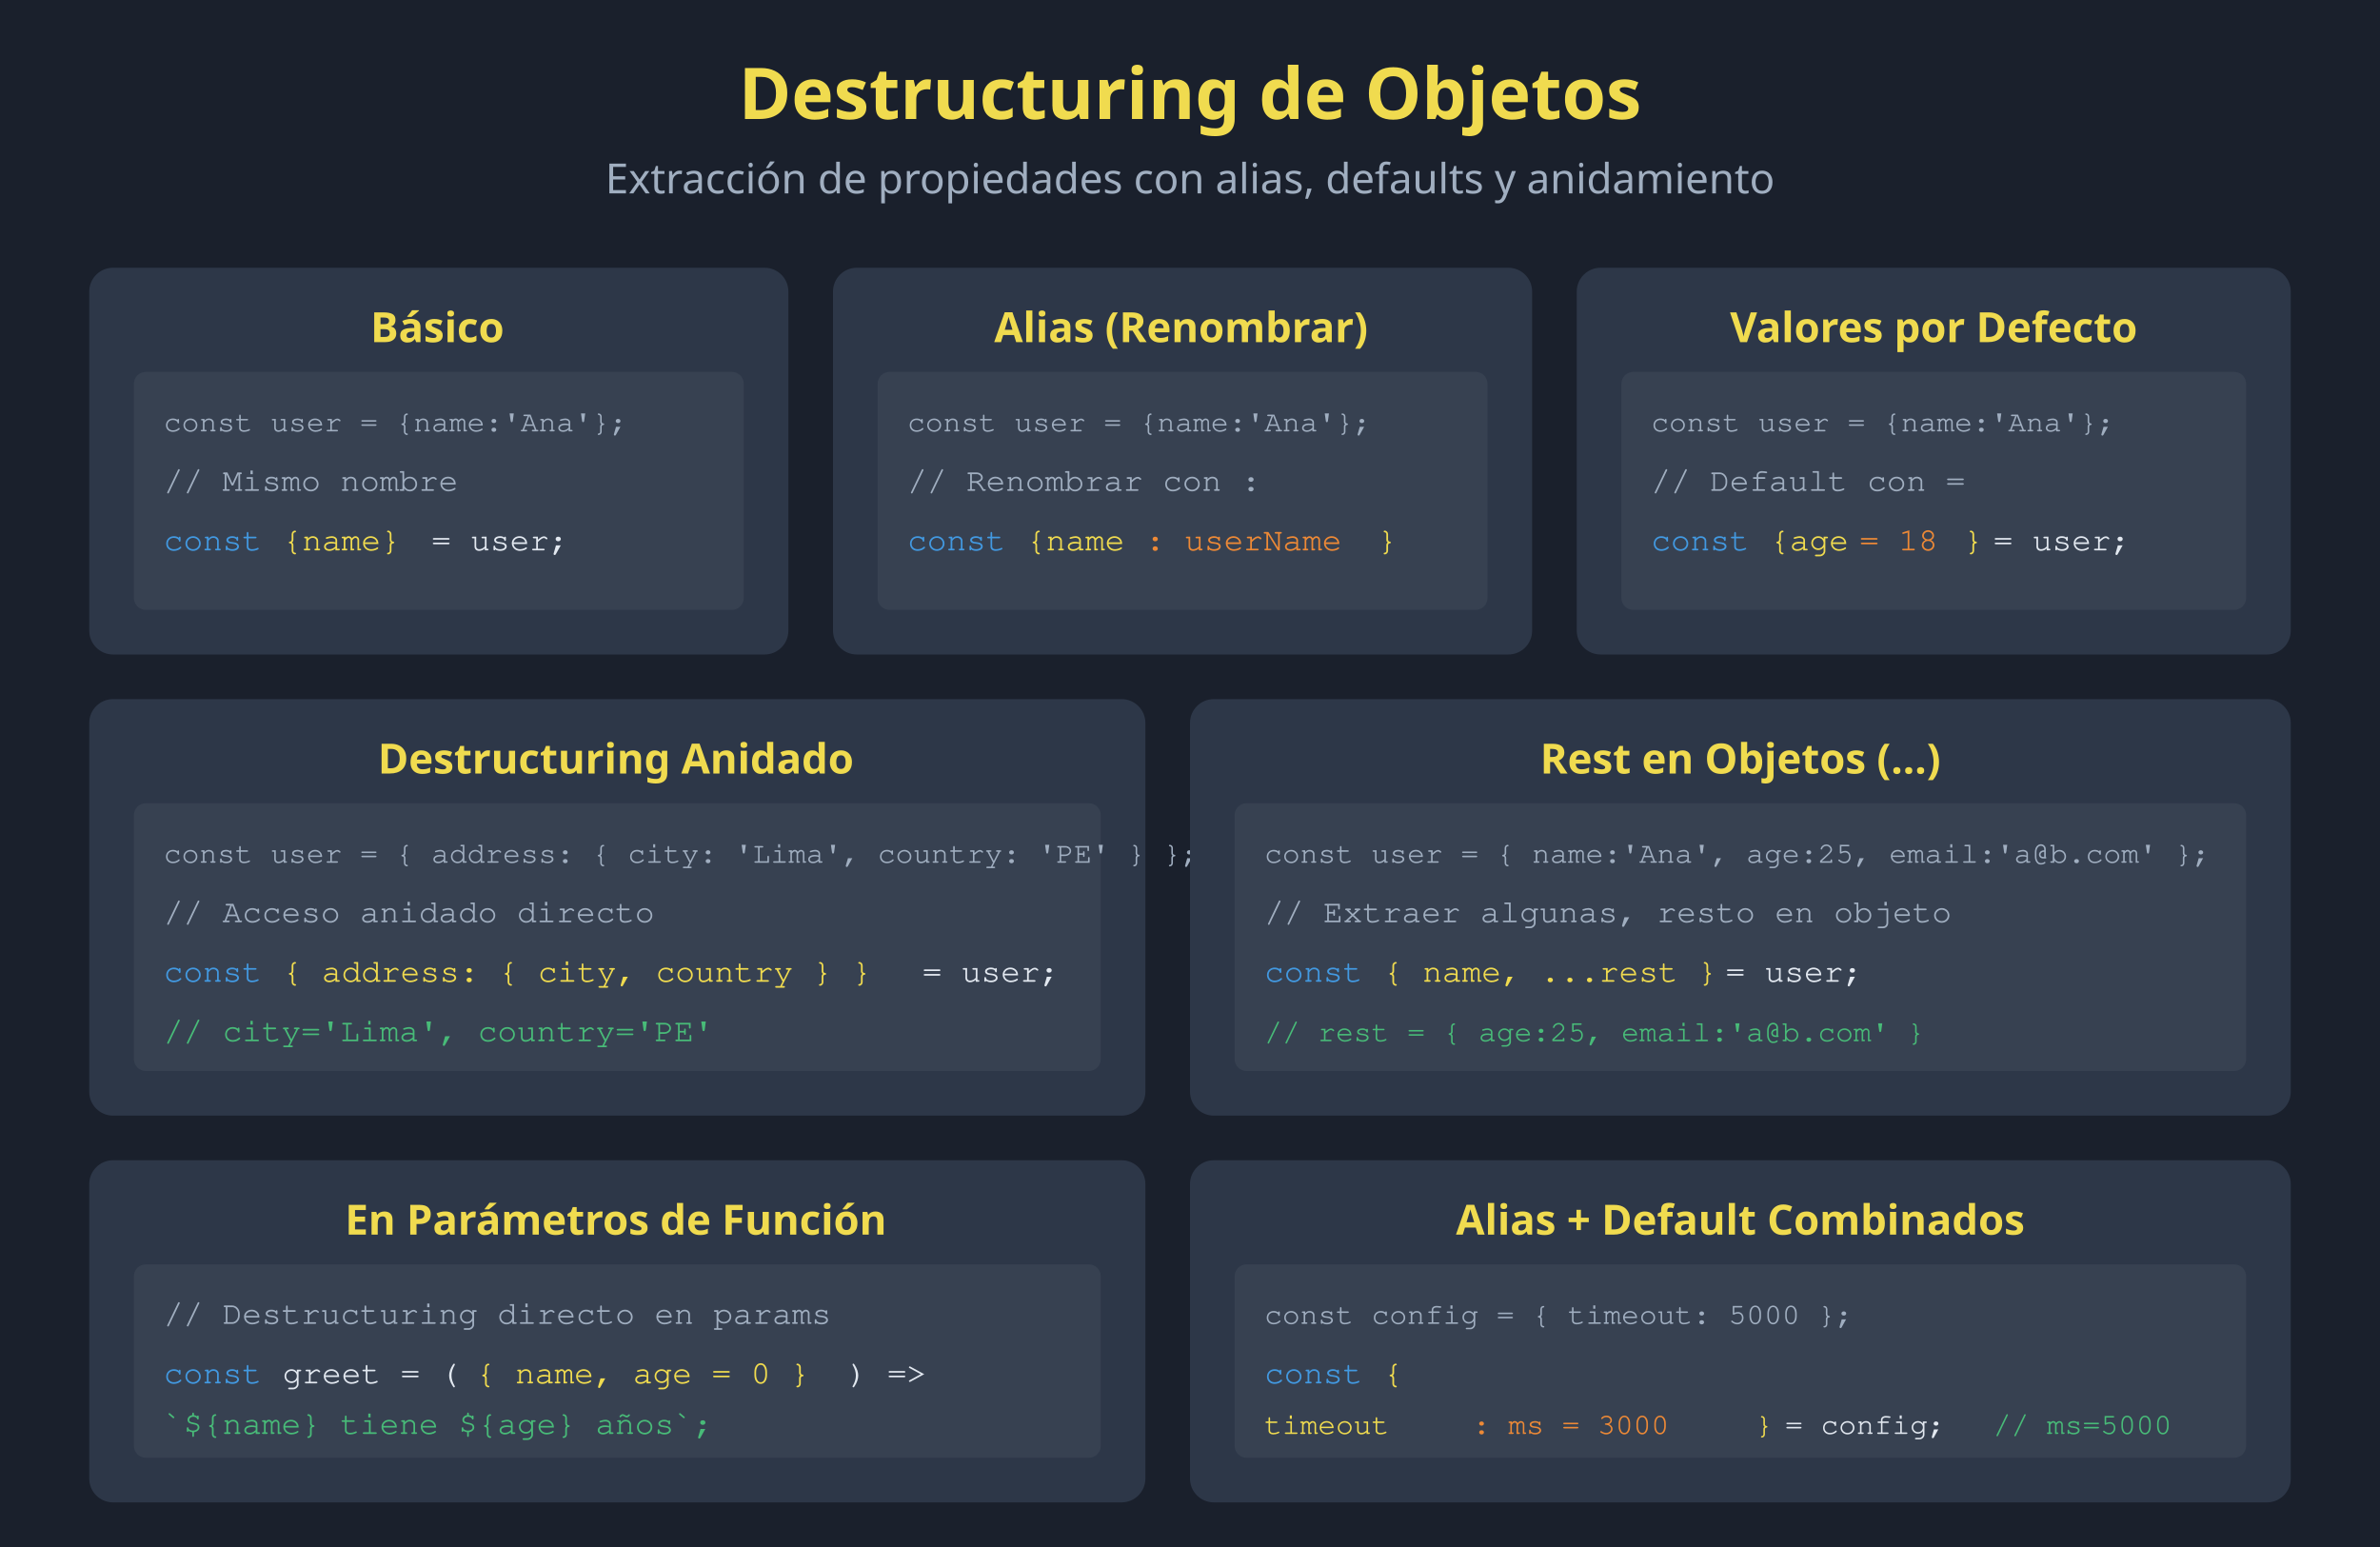
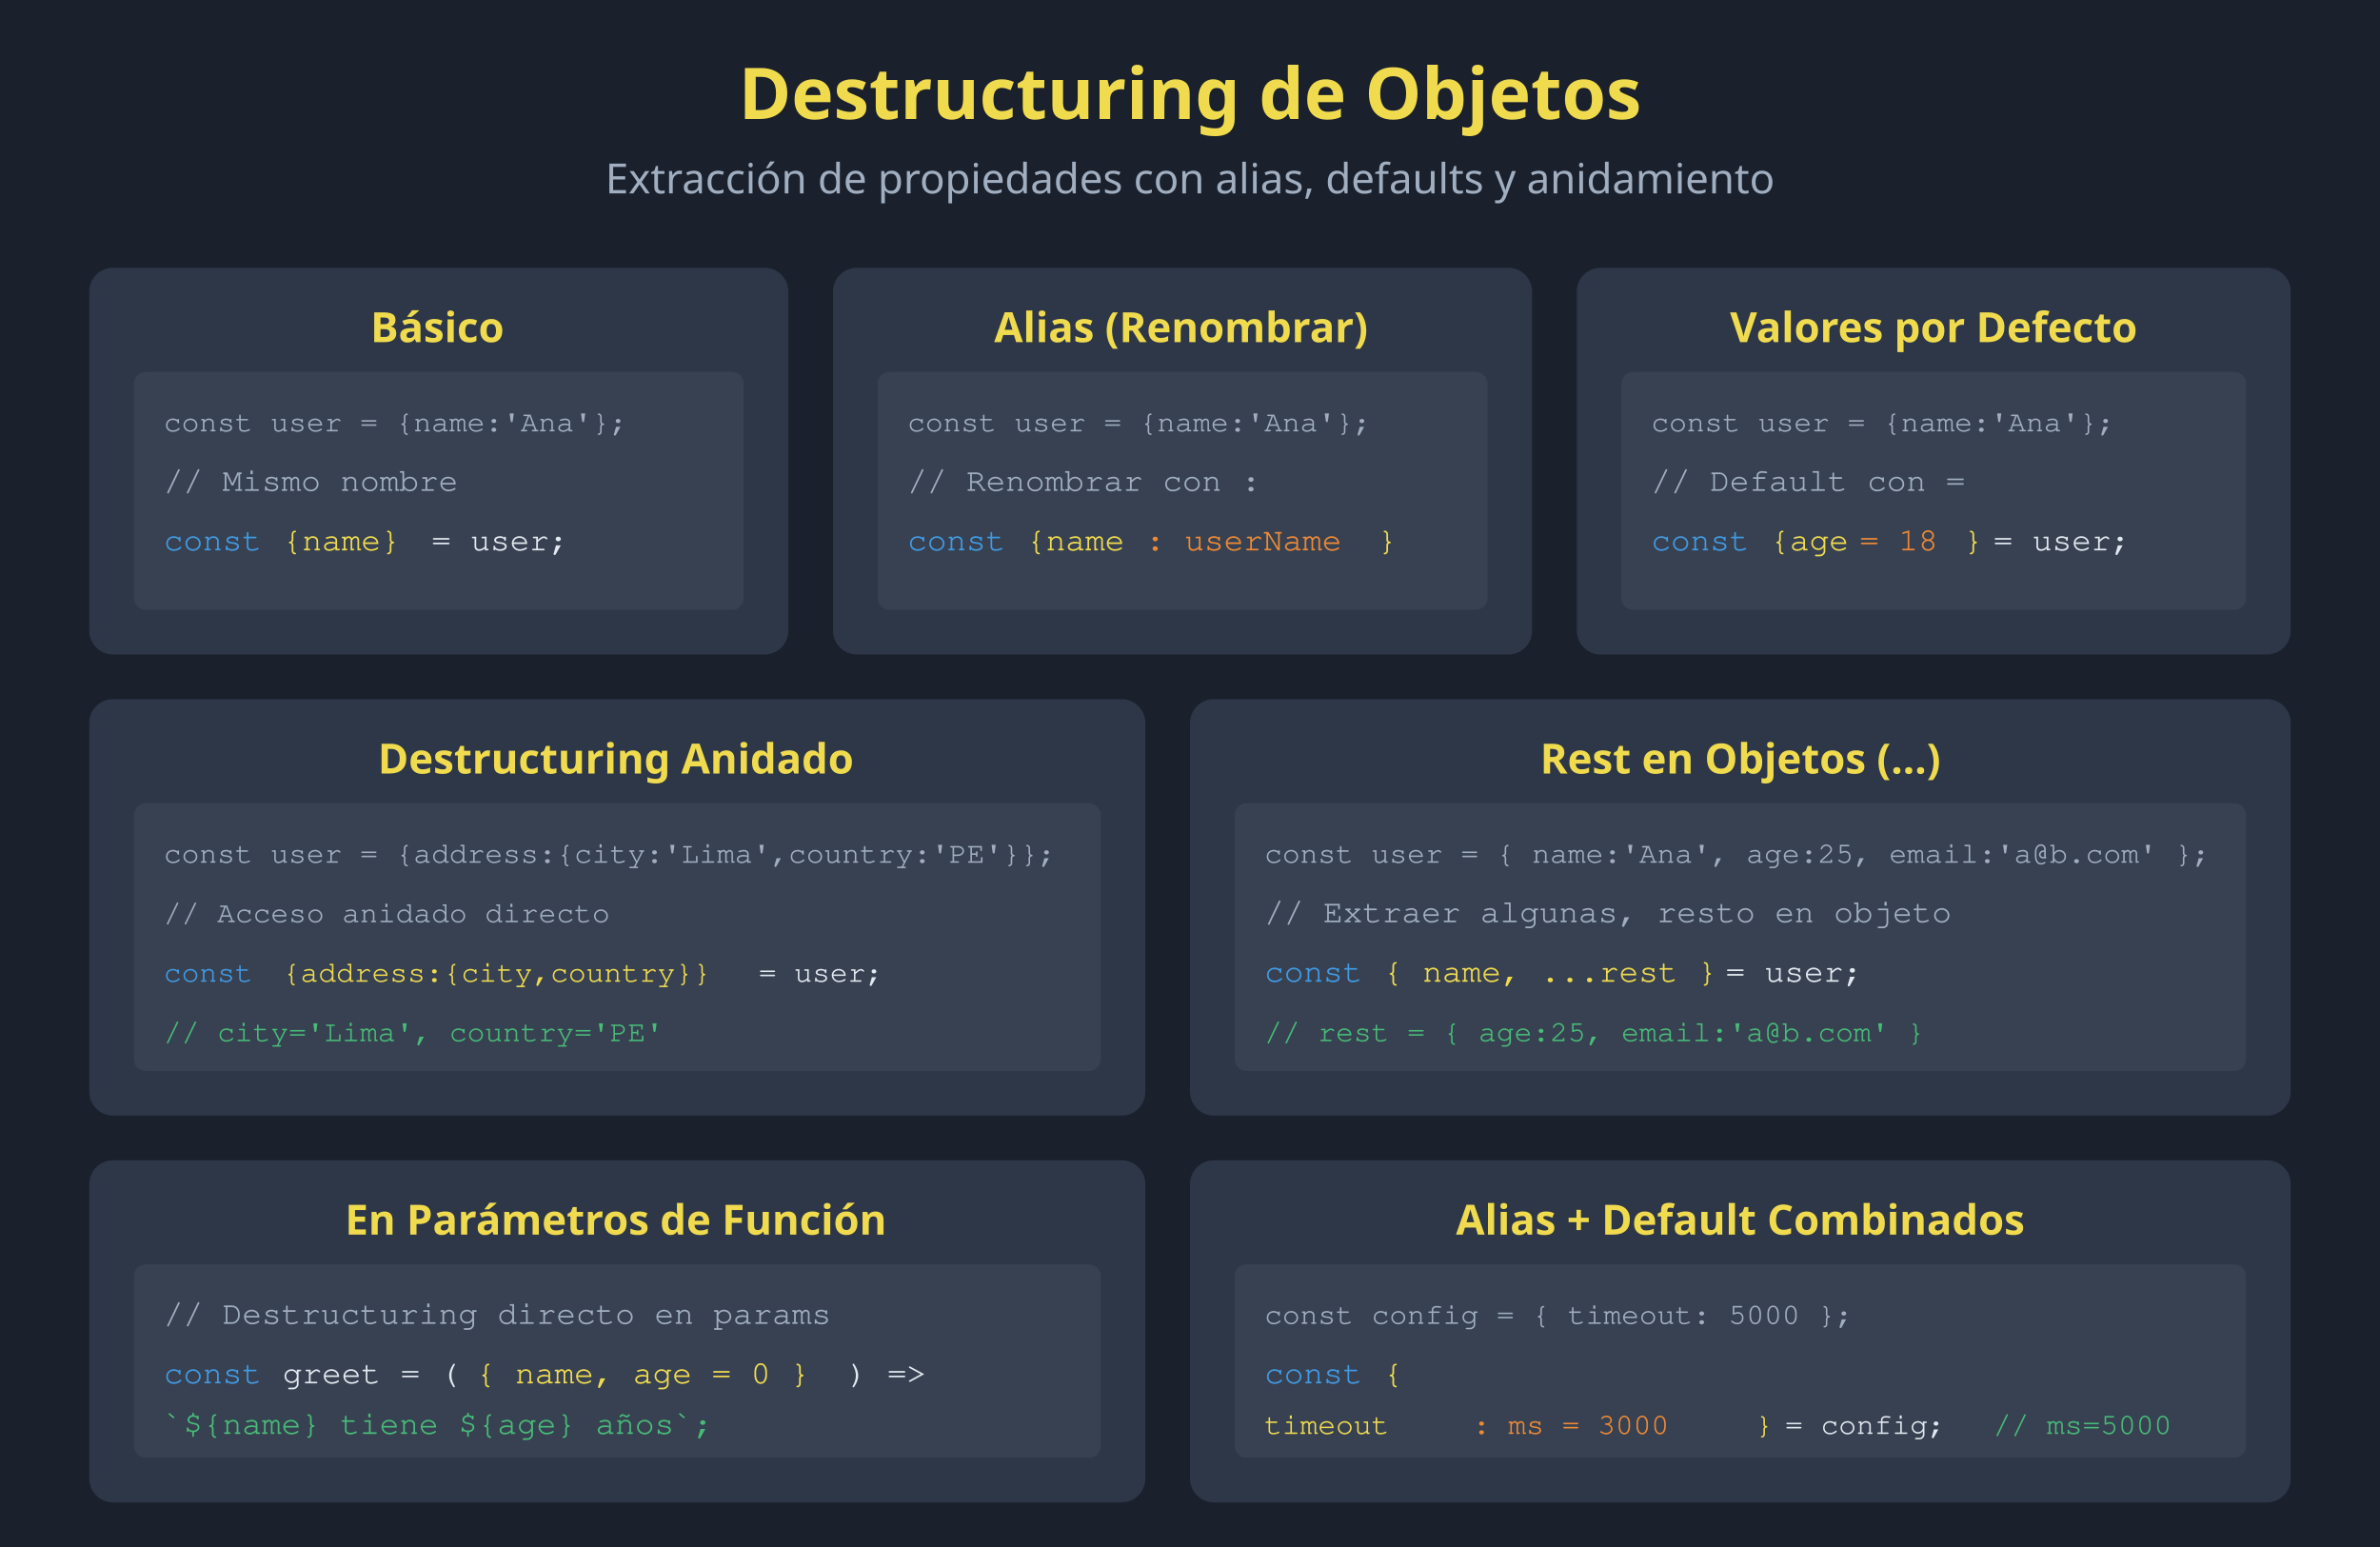
<svg xmlns="http://www.w3.org/2000/svg" viewBox="0 0 800 520">
  <rect width="800" height="520" fill="#1a202c" />
  <text x="400" y="40" font-family="system-ui, sans-serif" font-size="24" font-weight="bold" fill="#f0db4f" text-anchor="middle">
    Destructuring de Objetos
  </text>
  <text x="400" y="65" font-family="system-ui, sans-serif" font-size="14" fill="#a0aec0" text-anchor="middle">
    Extracción de propiedades con alias, defaults y anidamiento
  </text>
  <rect x="30" y="90" width="235" height="130" fill="#2d3748" rx="8" />
  <text x="147" y="115" font-family="system-ui, sans-serif" font-size="14" font-weight="bold" fill="#f0db4f" text-anchor="middle">Básico</text>
  <rect x="45" y="125" width="205" height="80" fill="#374151" rx="4" />
  <text x="55" y="145" font-family="Courier, monospace" font-size="10" fill="#a0aec0">const user = {name:'Ana'};</text>
  <text x="55" y="165" font-family="Courier, monospace" font-size="11" fill="#a0aec0">// Mismo nombre</text>
  <text x="55" y="185" font-family="Courier, monospace" font-size="11" fill="#4299e1">const</text>
  <text x="95" y="185" font-family="Courier, monospace" font-size="11" fill="#f0db4f">{name}</text>
  <text x="145" y="185" font-family="Courier, monospace" font-size="11" fill="#e2e8f0">= user;</text>
  <rect x="280" y="90" width="235" height="130" fill="#2d3748" rx="8" />
  <text x="397" y="115" font-family="system-ui, sans-serif" font-size="14" font-weight="bold" fill="#f0db4f" text-anchor="middle">Alias (Renombrar)</text>
  <rect x="295" y="125" width="205" height="80" fill="#374151" rx="4" />
  <text x="305" y="145" font-family="Courier, monospace" font-size="10" fill="#a0aec0">const user = {name:'Ana'};</text>
  <text x="305" y="165" font-family="Courier, monospace" font-size="11" fill="#a0aec0">// Renombrar con :</text>
  <text x="305" y="185" font-family="Courier, monospace" font-size="11" fill="#4299e1">const</text>
  <text x="345" y="185" font-family="Courier, monospace" font-size="11" fill="#f0db4f">{name</text>
  <text x="385" y="185" font-family="Courier, monospace" font-size="11" fill="#ed8936">: userName</text>
  <text x="463" y="185" font-family="Courier, monospace" font-size="11" fill="#f0db4f">}</text>
  <rect x="530" y="90" width="240" height="130" fill="#2d3748" rx="8" />
  <text x="650" y="115" font-family="system-ui, sans-serif" font-size="14" font-weight="bold" fill="#f0db4f" text-anchor="middle">Valores por Defecto</text>
  <rect x="545" y="125" width="210" height="80" fill="#374151" rx="4" />
  <text x="555" y="145" font-family="Courier, monospace" font-size="10" fill="#a0aec0">const user = {name:'Ana'};</text>
  <text x="555" y="165" font-family="Courier, monospace" font-size="11" fill="#a0aec0">// Default con =</text>
  <text x="555" y="185" font-family="Courier, monospace" font-size="11" fill="#4299e1">const</text>
  <text x="595" y="185" font-family="Courier, monospace" font-size="11" fill="#f0db4f">{age</text>
  <text x="625" y="185" font-family="Courier, monospace" font-size="11" fill="#ed8936">= 18</text>
  <text x="660" y="185" font-family="Courier, monospace" font-size="11" fill="#f0db4f">}</text>
  <text x="670" y="185" font-family="Courier, monospace" font-size="11" fill="#e2e8f0">= user;</text>
  <rect x="30" y="235" width="355" height="140" fill="#2d3748" rx="8" />
  <text x="207" y="260" font-family="system-ui, sans-serif" font-size="14" font-weight="bold" fill="#f0db4f" text-anchor="middle">Destructuring Anidado</text>
  <rect x="45" y="270" width="325" height="90" fill="#374151" rx="4" />
-   <text x="55" y="290" font-family="Courier, monospace" font-size="10" fill="#a0aec0">const user = { address: { city: 'Lima', country: 'PE' } };</text>
-   <text x="55" y="310" font-family="Courier, monospace" font-size="11" fill="#a0aec0">// Acceso anidado directo</text>
-   <text x="55" y="330" font-family="Courier, monospace" font-size="11" fill="#4299e1">const</text>
-   <text x="95" y="330" font-family="Courier, monospace" font-size="11" fill="#f0db4f">{ address: { city, country } }</text>
-   <text x="310" y="330" font-family="Courier, monospace" font-size="11" fill="#e2e8f0">= user;</text>
-   <text x="55" y="350" font-family="Courier, monospace" font-size="11" fill="#48bb78">// city='Lima', country='PE'</text>
+   <text x="55" y="290" font-family="Courier, monospace" font-size="10" fill="#a0aec0">const user = {address:{city:'Lima',country:'PE'}};</text>
+   <text x="55" y="310" font-family="Courier, monospace" font-size="10" fill="#a0aec0">// Acceso anidado directo</text>
+   <text x="55" y="330" font-family="Courier, monospace" font-size="10" fill="#4299e1">const</text>
+   <text x="95" y="330" font-family="Courier, monospace" font-size="10" fill="#f0db4f">{address:{city,country}}</text>
+   <text x="255" y="330" font-family="Courier, monospace" font-size="10" fill="#e2e8f0">= user;</text>
+   <text x="55" y="350" font-family="Courier, monospace" font-size="10" fill="#48bb78">// city='Lima', country='PE'</text>
  <rect x="400" y="235" width="370" height="140" fill="#2d3748" rx="8" />
  <text x="585" y="260" font-family="system-ui, sans-serif" font-size="14" font-weight="bold" fill="#f0db4f" text-anchor="middle">Rest en Objetos (...)</text>
  <rect x="415" y="270" width="340" height="90" fill="#374151" rx="4" />
  <text x="425" y="290" font-family="Courier, monospace" font-size="10" fill="#a0aec0">const user = { name:'Ana', age:25, email:'a@b.com' };</text>
  <text x="425" y="310" font-family="Courier, monospace" font-size="11" fill="#a0aec0">// Extraer algunas, resto en objeto</text>
  <text x="425" y="330" font-family="Courier, monospace" font-size="11" fill="#4299e1">const</text>
  <text x="465" y="330" font-family="Courier, monospace" font-size="11" fill="#f0db4f">{ name, ...rest }</text>
  <text x="580" y="330" font-family="Courier, monospace" font-size="11" fill="#e2e8f0">= user;</text>
  <text x="425" y="350" font-family="Courier, monospace" font-size="10" fill="#48bb78">// rest = { age:25, email:'a@b.com' }</text>
  <rect x="30" y="390" width="355" height="115" fill="#2d3748" rx="8" />
  <text x="207" y="415" font-family="system-ui, sans-serif" font-size="14" font-weight="bold" fill="#f0db4f" text-anchor="middle">En Parámetros de Función</text>
  <rect x="45" y="425" width="325" height="65" fill="#374151" rx="4" />
  <text x="55" y="445" font-family="Courier, monospace" font-size="11" fill="#a0aec0">// Destructuring directo en params</text>
  <text x="55" y="465" font-family="Courier, monospace" font-size="11" fill="#4299e1">const</text>
  <text x="95" y="465" font-family="Courier, monospace" font-size="11" fill="#e2e8f0">greet = (</text>
  <text x="160" y="465" font-family="Courier, monospace" font-size="11" fill="#f0db4f">{ name, age = 0 }</text>
  <text x="285" y="465" font-family="Courier, monospace" font-size="11" fill="#e2e8f0">) =&gt;</text>
  <text x="55" y="482" font-family="Courier, monospace" font-size="11" fill="#48bb78">  `${name} tiene ${age} años`;</text>
  <rect x="400" y="390" width="370" height="115" fill="#2d3748" rx="8" />
  <text x="585" y="415" font-family="system-ui, sans-serif" font-size="14" font-weight="bold" fill="#f0db4f" text-anchor="middle">Alias + Default Combinados</text>
  <rect x="415" y="425" width="340" height="65" fill="#374151" rx="4" />
  <text x="425" y="445" font-family="Courier, monospace" font-size="10" fill="#a0aec0">const config = { timeout: 5000 };</text>
  <text x="425" y="465" font-family="Courier, monospace" font-size="11" fill="#4299e1">const</text>
  <text x="465" y="465" font-family="Courier, monospace" font-size="11" fill="#f0db4f">{</text>
  <text x="425" y="482" font-family="Courier, monospace" font-size="10" fill="#f0db4f">  timeout</text>
  <text x="495" y="482" font-family="Courier, monospace" font-size="10" fill="#ed8936">: ms = 3000</text>
  <text x="590" y="482" font-family="Courier, monospace" font-size="10" fill="#f0db4f">}</text>
  <text x="600" y="482" font-family="Courier, monospace" font-size="10" fill="#e2e8f0">= config;</text>
  <text x="670" y="482" font-family="Courier, monospace" font-size="10" fill="#48bb78">// ms=5000</text>
</svg>
